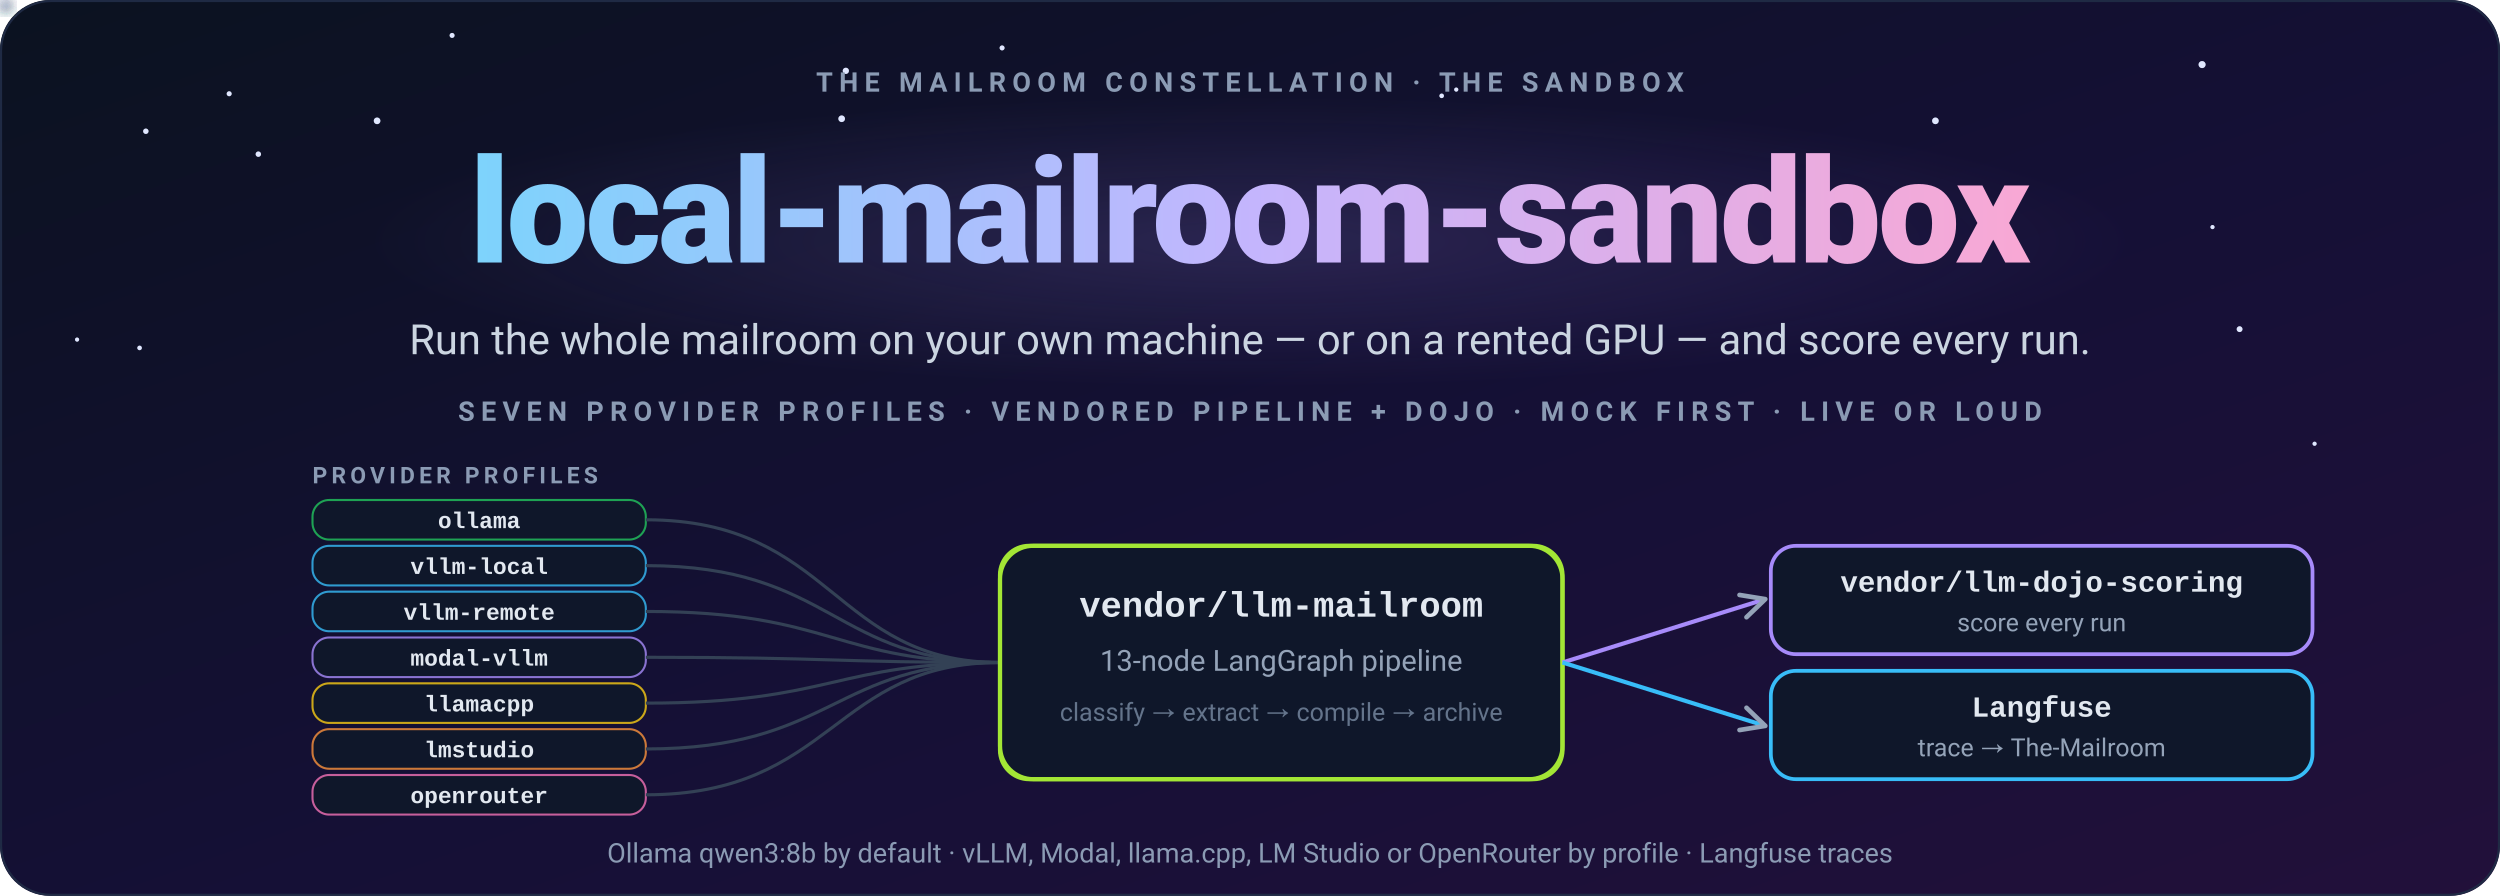
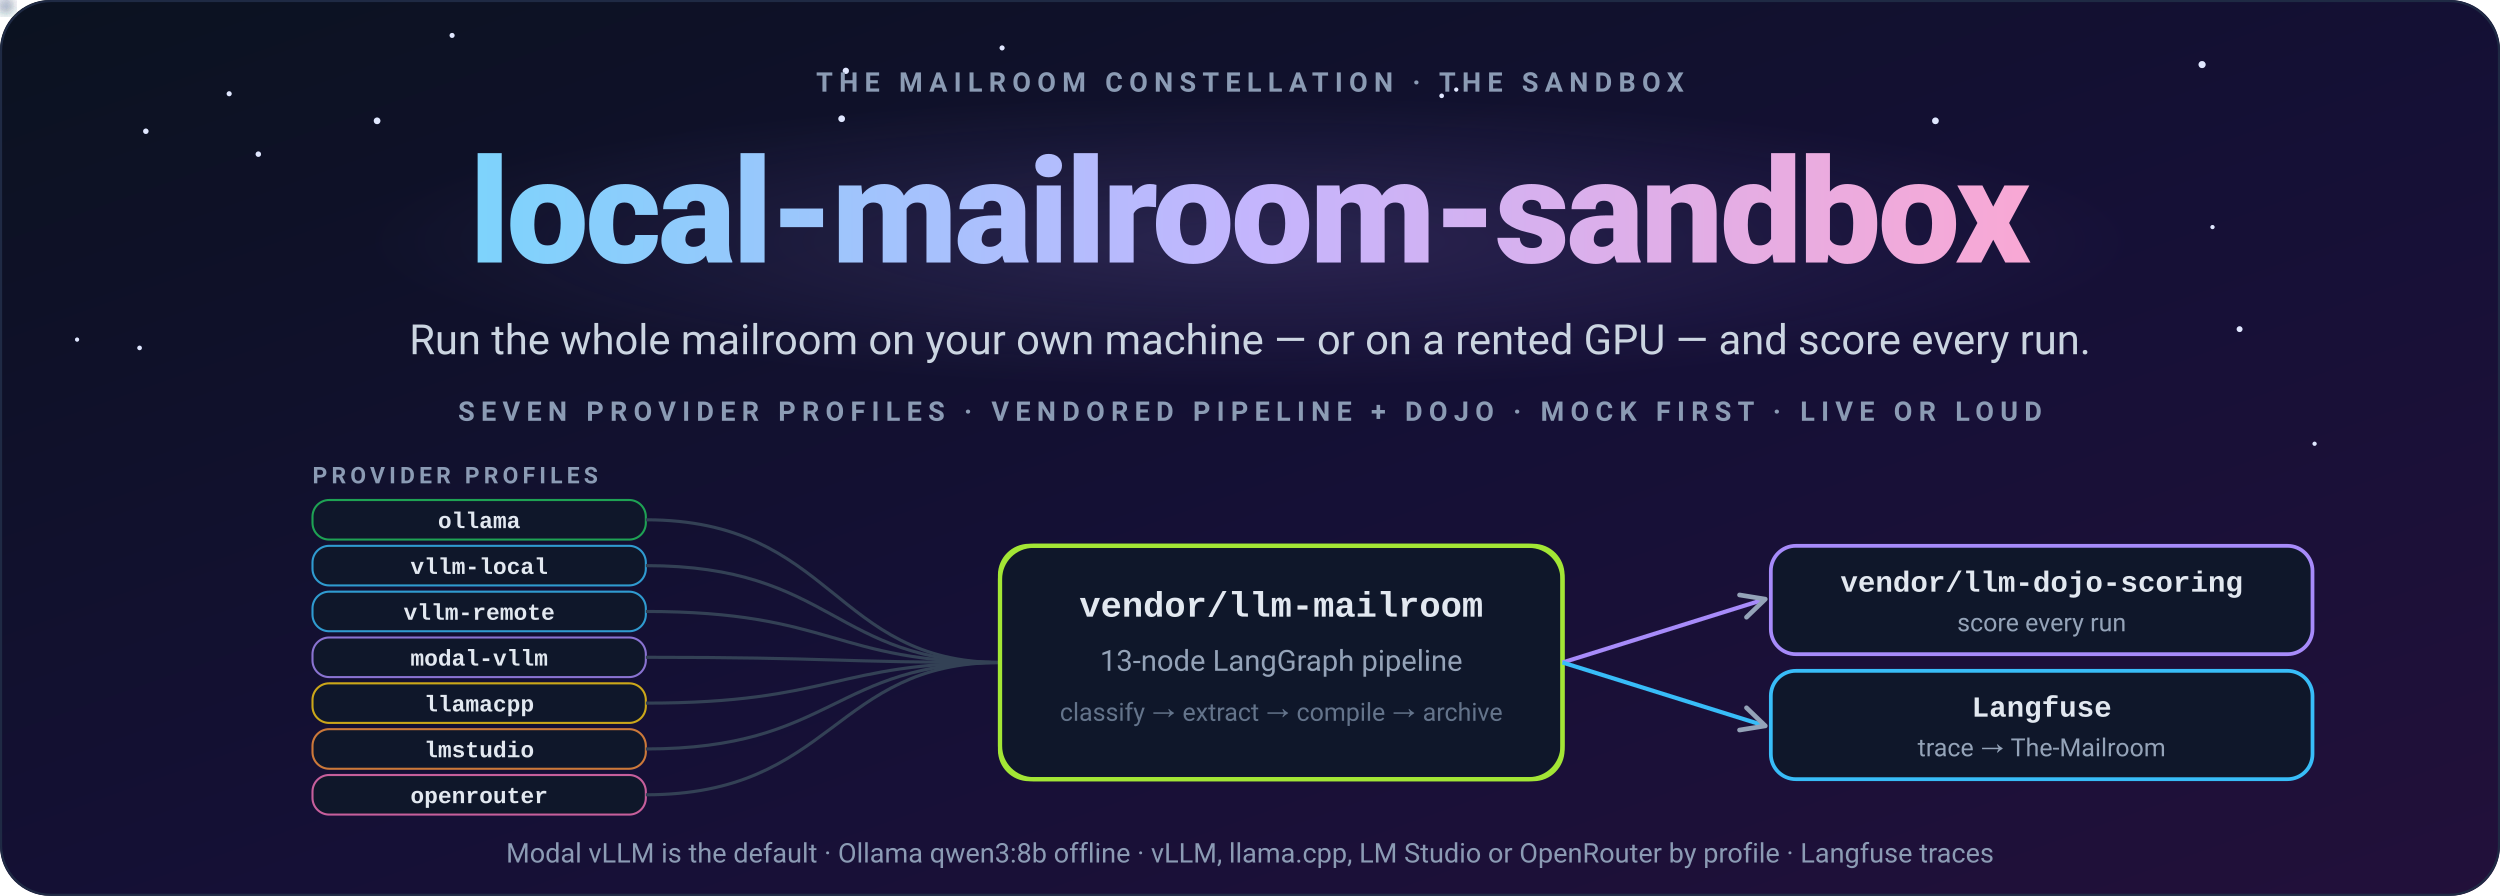
<svg xmlns="http://www.w3.org/2000/svg" viewBox="0 0 1200 430" width="1200" height="430" role="img" aria-labelledby="t d" font-family="ui-sans-serif,-apple-system,'Segoe UI',Roboto,Helvetica,Arial,sans-serif">
  <defs>
    <linearGradient id="bg" x1="0" y1="0" x2="1" y2="1">
      <stop offset="0" stop-color="#0b1220" />
      <stop offset=".55" stop-color="#151036" />
      <stop offset="1" stop-color="#22103a" />
    </linearGradient>
    <linearGradient id="ttl" x1="0" y1="0" x2="1" y2="0">
      <stop offset="0" stop-color="#7dd3fc" />
      <stop offset=".5" stop-color="#c4b5fd" />
      <stop offset="1" stop-color="#f9a8d4" />
    </linearGradient>
    <radialGradient id="glow" cx=".5" cy=".5" r=".5">
      <stop offset="0" stop-color="#a78bfa" stop-opacity=".9" />
      <stop offset="1" stop-color="#a78bfa" stop-opacity="0" />
    </radialGradient>
    <filter id="soft" x="-50%" y="-50%" width="200%" height="200%">
      <feGaussianBlur stdDeviation="3" />
    </filter>
    <marker id="arr" viewBox="0 0 10 10" refX="8" refY="5" markerWidth="7" markerHeight="7" orient="auto-start-reverse">
      <path d="M1 1 L9 5 L1 9" fill="none" stroke="#94a3b8" stroke-width="1.6" stroke-linecap="round" stroke-linejoin="round" />
    </marker>
    <g id="env">
      <rect x="-22" y="-30" width="44" height="30" rx="3" fill="#fef3c7" stroke="#f59e0b" stroke-width="2" />
      <polyline points="-22,-30 0,-13 22,-30" fill="none" stroke="#f59e0b" stroke-width="2" stroke-linejoin="round" />
      <circle cx="0" cy="-13" r="3.2" fill="#ef4444" />
    </g>
  </defs>
  <style>@media (prefers-reduced-motion: reduce){.motion{display:none}}</style>
  <rect width="1200" height="430" rx="24" fill="url(#bg)" />
  <rect x=".5" y=".5" width="1199" height="429" rx="24" fill="none" stroke="#1f2a44" />
  <g fill="#e0e7ff">
    <circle cx="481" cy="23" r="1.2" opacity=".35" />
    <circle cx="110" cy="45" r="1.2" opacity=".35" />
    <circle cx="70" cy="63" r="1.3" opacity=".35" />
    <circle cx="1075" cy="158" r="1.4" opacity=".35" />
    <circle cx="404" cy="57" r="1.6" opacity=".35" />
    <circle cx="217" cy="17" r="1.2" opacity=".35" />
    <circle cx="37" cy="163" r="1" opacity=".35" />
    <circle cx="1111" cy="213" r="1" opacity=".35" />
    <circle cx="67" cy="167" r="1.1" opacity=".35" />
    <circle cx="1057" cy="31" r="1.7" opacity=".35" />
    <circle cx="1062" cy="109" r="1" opacity=".35" />
    <circle cx="699" cy="43" r="1" opacity=".35" />
    <circle cx="181" cy="58" r="1.6" opacity=".35" />
    <circle cx="929" cy="58" r="1.6" opacity=".35" />
    <circle cx="124" cy="74" r="1.3" opacity=".35" />
    <circle cx="406" cy="34" r="1.5" opacity=".35" />
    <circle cx="692" cy="46" r="1.1" opacity=".35" />
  </g>
  <g class="motion" fill="#e0e7ff">
    <circle cx="481" cy="23" r="1.2">
      <animate attributeName="opacity" values="0;.9;0" dur="4.3s" begin="0.4s" repeatCount="indefinite" />
    </circle>
    <circle cx="110" cy="45" r="1.2">
      <animate attributeName="opacity" values="0;.9;0" dur="4.6s" begin="0.8s" repeatCount="indefinite" />
    </circle>
    <circle cx="70" cy="63" r="1.3">
      <animate attributeName="opacity" values="0;.9;0" dur="2.6s" begin="2s" repeatCount="indefinite" />
    </circle>
    <circle cx="1075" cy="158" r="1.4">
      <animate attributeName="opacity" values="0;.9;0" dur="3s" begin="0s" repeatCount="indefinite" />
    </circle>
    <circle cx="404" cy="57" r="1.6">
      <animate attributeName="opacity" values="0;.9;0" dur="2.8s" begin="0.8s" repeatCount="indefinite" />
    </circle>
    <circle cx="217" cy="17" r="1.2">
      <animate attributeName="opacity" values="0;.9;0" dur="3.4s" begin="1.2s" repeatCount="indefinite" />
    </circle>
    <circle cx="37" cy="163" r="1">
      <animate attributeName="opacity" values="0;.9;0" dur="2.3s" begin="0.8s" repeatCount="indefinite" />
    </circle>
    <circle cx="1111" cy="213" r="1">
      <animate attributeName="opacity" values="0;.9;0" dur="3.8s" begin="1.2s" repeatCount="indefinite" />
    </circle>
    <circle cx="67" cy="167" r="1.1">
      <animate attributeName="opacity" values="0;.9;0" dur="4.2s" begin="2s" repeatCount="indefinite" />
    </circle>
    <circle cx="1057" cy="31" r="1.7">
      <animate attributeName="opacity" values="0;.9;0" dur="3s" begin="0.8s" repeatCount="indefinite" />
    </circle>
    <circle cx="1062" cy="109" r="1">
      <animate attributeName="opacity" values="0;.9;0" dur="4.5s" begin="2.4s" repeatCount="indefinite" />
    </circle>
    <circle cx="699" cy="43" r="1">
      <animate attributeName="opacity" values="0;.9;0" dur="3.9s" begin="1.6s" repeatCount="indefinite" />
    </circle>
    <circle cx="181" cy="58" r="1.6">
      <animate attributeName="opacity" values="0;.9;0" dur="4s" begin="2s" repeatCount="indefinite" />
    </circle>
    <circle cx="929" cy="58" r="1.6">
      <animate attributeName="opacity" values="0;.9;0" dur="2.4s" begin="0s" repeatCount="indefinite" />
    </circle>
    <circle cx="124" cy="74" r="1.3">
      <animate attributeName="opacity" values="0;.9;0" dur="4s" begin="0.4s" repeatCount="indefinite" />
    </circle>
    <circle cx="406" cy="34" r="1.5">
      <animate attributeName="opacity" values="0;.9;0" dur="4.6s" begin="2s" repeatCount="indefinite" />
    </circle>
    <circle cx="692" cy="46" r="1.1">
      <animate attributeName="opacity" values="0;.9;0" dur="4.1s" begin="0.4s" repeatCount="indefinite" />
    </circle>
  </g>
  <text x="600" y="44" font-size="13" fill="#8b9bb4" font-weight="700" text-anchor="middle" letter-spacing="3">THE MAILROOM CONSTELLATION · THE SANDBOX</text>
  <ellipse cx="600" cy="116" rx="420" ry="70" fill="url(#glow)" opacity=".18" />
  <text x="600" y="126" text-anchor="middle" font-size="70" font-weight="800" letter-spacing="-1.5" fill="url(#ttl)">local-mailroom-sandbox</text>
  <text x="600" y="170" font-size="20" fill="#cbd5e1" text-anchor="middle">Run the whole mailroom on your own machine — or on a rented GPU — and score every run.</text>
  <text x="600" y="202" font-size="13" fill="#8b9bb4" font-weight="600" text-anchor="middle" letter-spacing="3">SEVEN PROVIDER PROFILES · VENDORED PIPELINE + DOJO · MOCK FIRST · LIVE OR LOUD</text>
  <text x="150" y="232" font-size="11" fill="#8b9bb4" font-weight="700" letter-spacing="2">PROVIDER PROFILES</text>
  <rect x="150" y="240" width="160" height="19" rx="8" fill="#0f172a" stroke="#22c55e" stroke-opacity=".8" />
  <text x="230" y="253.5" font-size="11" fill="#e2e8f0" font-weight="600" text-anchor="middle" font-family="ui-monospace,SFMono-Regular,Menlo,Consolas,'Liberation Mono',monospace">ollama</text>
  <rect x="150" y="262" width="160" height="19" rx="8" fill="#0f172a" stroke="#38bdf8" stroke-opacity=".8" />
  <text x="230" y="275.5" font-size="11" fill="#e2e8f0" font-weight="600" text-anchor="middle" font-family="ui-monospace,SFMono-Regular,Menlo,Consolas,'Liberation Mono',monospace">vllm-local</text>
  <rect x="150" y="284" width="160" height="19" rx="8" fill="#0f172a" stroke="#38bdf8" stroke-opacity=".8" />
  <text x="230" y="297.5" font-size="11" fill="#e2e8f0" font-weight="600" text-anchor="middle" font-family="ui-monospace,SFMono-Regular,Menlo,Consolas,'Liberation Mono',monospace">vllm-remote</text>
  <rect x="150" y="306" width="160" height="19" rx="8" fill="#0f172a" stroke="#a78bfa" stroke-opacity=".8" />
  <text x="230" y="319.5" font-size="11" fill="#e2e8f0" font-weight="600" text-anchor="middle" font-family="ui-monospace,SFMono-Regular,Menlo,Consolas,'Liberation Mono',monospace">modal-vllm</text>
  <rect x="150" y="328" width="160" height="19" rx="8" fill="#0f172a" stroke="#facc15" stroke-opacity=".8" />
  <text x="230" y="341.5" font-size="11" fill="#e2e8f0" font-weight="600" text-anchor="middle" font-family="ui-monospace,SFMono-Regular,Menlo,Consolas,'Liberation Mono',monospace">llamacpp</text>
  <rect x="150" y="350" width="160" height="19" rx="8" fill="#0f172a" stroke="#fb923c" stroke-opacity=".8" />
  <text x="230" y="363.5" font-size="11" fill="#e2e8f0" font-weight="600" text-anchor="middle" font-family="ui-monospace,SFMono-Regular,Menlo,Consolas,'Liberation Mono',monospace">lmstudio</text>
  <rect x="150" y="372" width="160" height="19" rx="8" fill="#0f172a" stroke="#f472b6" stroke-opacity=".8" />
  <text x="230" y="385.5" font-size="11" fill="#e2e8f0" font-weight="600" text-anchor="middle" font-family="ui-monospace,SFMono-Regular,Menlo,Consolas,'Liberation Mono',monospace">openrouter</text>
  <defs>
    <path id="pp0" d="M310 249.5 C400 249.5 400 318 480 318" />
    <path id="pp1" d="M310 271.5 C400 271.5 400 318 480 318" />
    <path id="pp2" d="M310 293.5 C400 293.5 400 318 480 318" />
    <path id="pp3" d="M310 315.5 C400 315.5 400 318 480 318" />
    <path id="pp4" d="M310 337.5 C400 337.5 400 318 480 318" />
    <path id="pp5" d="M310 359.5 C400 359.5 400 318 480 318" />
    <path id="pp6" d="M310 381.5 C400 381.5 400 318 480 318" />
  </defs>
  <g fill="none" stroke="#334155" stroke-width="1.5">
    <use href="#pp0" />
    <use href="#pp1" />
    <use href="#pp2" />
    <use href="#pp3" />
    <use href="#pp4" />
    <use href="#pp5" />
    <use href="#pp6" />
  </g>
  <g class="motion">
    <circle class="motion" r="4" fill="#22c55e" filter="url(#soft)">
      <animateMotion dur="2.2s" begin="0s" repeatCount="indefinite">
        <mpath href="#pp0" />
      </animateMotion>
    </circle>
    <circle class="motion" r="4" fill="#38bdf8" filter="url(#soft)">
      <animateMotion dur="2.2s" begin="0.5s" repeatCount="indefinite">
        <mpath href="#pp1" />
      </animateMotion>
    </circle>
    <circle class="motion" r="4" fill="#38bdf8" filter="url(#soft)">
      <animateMotion dur="2.2s" begin="0.9s" repeatCount="indefinite">
        <mpath href="#pp2" />
      </animateMotion>
    </circle>
    <circle class="motion" r="4" fill="#a78bfa" filter="url(#soft)">
      <animateMotion dur="2.2s" begin="1.4s" repeatCount="indefinite">
        <mpath href="#pp3" />
      </animateMotion>
    </circle>
    <circle class="motion" r="4" fill="#facc15" filter="url(#soft)">
      <animateMotion dur="2.2s" begin="1.8s" repeatCount="indefinite">
        <mpath href="#pp4" />
      </animateMotion>
    </circle>
    <circle class="motion" r="4" fill="#fb923c" filter="url(#soft)">
      <animateMotion dur="2.2s" begin="2.2s" repeatCount="indefinite">
        <mpath href="#pp5" />
      </animateMotion>
    </circle>
    <circle class="motion" r="4" fill="#f472b6" filter="url(#soft)">
      <animateMotion dur="2.2s" begin="2.7s" repeatCount="indefinite">
        <mpath href="#pp6" />
      </animateMotion>
    </circle>
  </g>
  <rect x="480" y="262" width="270" height="112" rx="16" fill="#0f172a" stroke="#a3e635" stroke-width="2" />
  <text x="615" y="296" font-size="17" fill="#e2e8f0" font-weight="700" text-anchor="middle" font-family="ui-monospace,SFMono-Regular,Menlo,Consolas,'Liberation Mono',monospace">vendor/llm-mailroom</text>
  <text x="615" y="322" font-size="14" fill="#94a3b8" text-anchor="middle">13-node LangGraph pipeline</text>
  <text x="615" y="346" font-size="12" fill="#64748b" text-anchor="middle">classify → extract → compile → archive</text>
  <rect class="motion" x="480" y="262" width="270" height="112" rx="14" fill="none" stroke="#a3e635" stroke-width="2">
    <animate attributeName="stroke-opacity" values=".8;0;.8" dur="2.4s" repeatCount="indefinite" />
    <animate attributeName="stroke-width" values="2;9;2" dur="2.4s" repeatCount="indefinite" />
  </rect>
  <rect x="850" y="262" width="260" height="52" rx="12" fill="#0f172a" stroke="#a78bfa" stroke-width="1.8" />
  <text x="980" y="284" font-size="14" fill="#e2e8f0" font-weight="700" text-anchor="middle" font-family="ui-monospace,SFMono-Regular,Menlo,Consolas,'Liberation Mono',monospace">vendor/llm-dojo-scoring</text>
  <text x="980" y="303" font-size="12" fill="#94a3b8" text-anchor="middle">score every run</text>
  <path d="M750 318 L846 288" fill="none" stroke="#a78bfa" stroke-width="2" marker-end="url(#arr)" />
  <path id="po0" d="M750 318 L846 288" fill="none" />
  <g class="motion">
    <circle class="motion" r="4" fill="#a78bfa" filter="url(#soft)">
      <animateMotion dur="1.4s" begin="0s" repeatCount="indefinite">
        <mpath href="#po0" />
      </animateMotion>
    </circle>
  </g>
  <rect x="850" y="322" width="260" height="52" rx="12" fill="#0f172a" stroke="#38bdf8" stroke-width="1.8" />
  <text x="980" y="344" font-size="14" fill="#e2e8f0" font-weight="700" text-anchor="middle" font-family="ui-monospace,SFMono-Regular,Menlo,Consolas,'Liberation Mono',monospace">Langfuse</text>
  <text x="980" y="363" font-size="12" fill="#94a3b8" text-anchor="middle">trace → The-Mailroom</text>
  <path d="M750 318 L846 348" fill="none" stroke="#38bdf8" stroke-width="2" marker-end="url(#arr)" />
  <path id="po1" d="M750 318 L846 348" fill="none" />
  <g class="motion">
    <circle class="motion" r="4" fill="#38bdf8" filter="url(#soft)">
      <animateMotion dur="1.4s" begin="0.7s" repeatCount="indefinite">
        <mpath href="#po1" />
      </animateMotion>
    </circle>
  </g>
-   <text x="600" y="414" font-size="13" fill="#8b9bb4" text-anchor="middle">Ollama qwen3:8b by default · vLLM, Modal, llama.cpp, LM Studio or OpenRouter by profile · Langfuse traces</text>
+   <text x="600" y="414" font-size="13" fill="#8b9bb4" text-anchor="middle">Modal vLLM is the default · Ollama qwen3:8b offline · vLLM, llama.cpp, LM Studio or OpenRouter by profile · Langfuse traces</text>
</svg>
